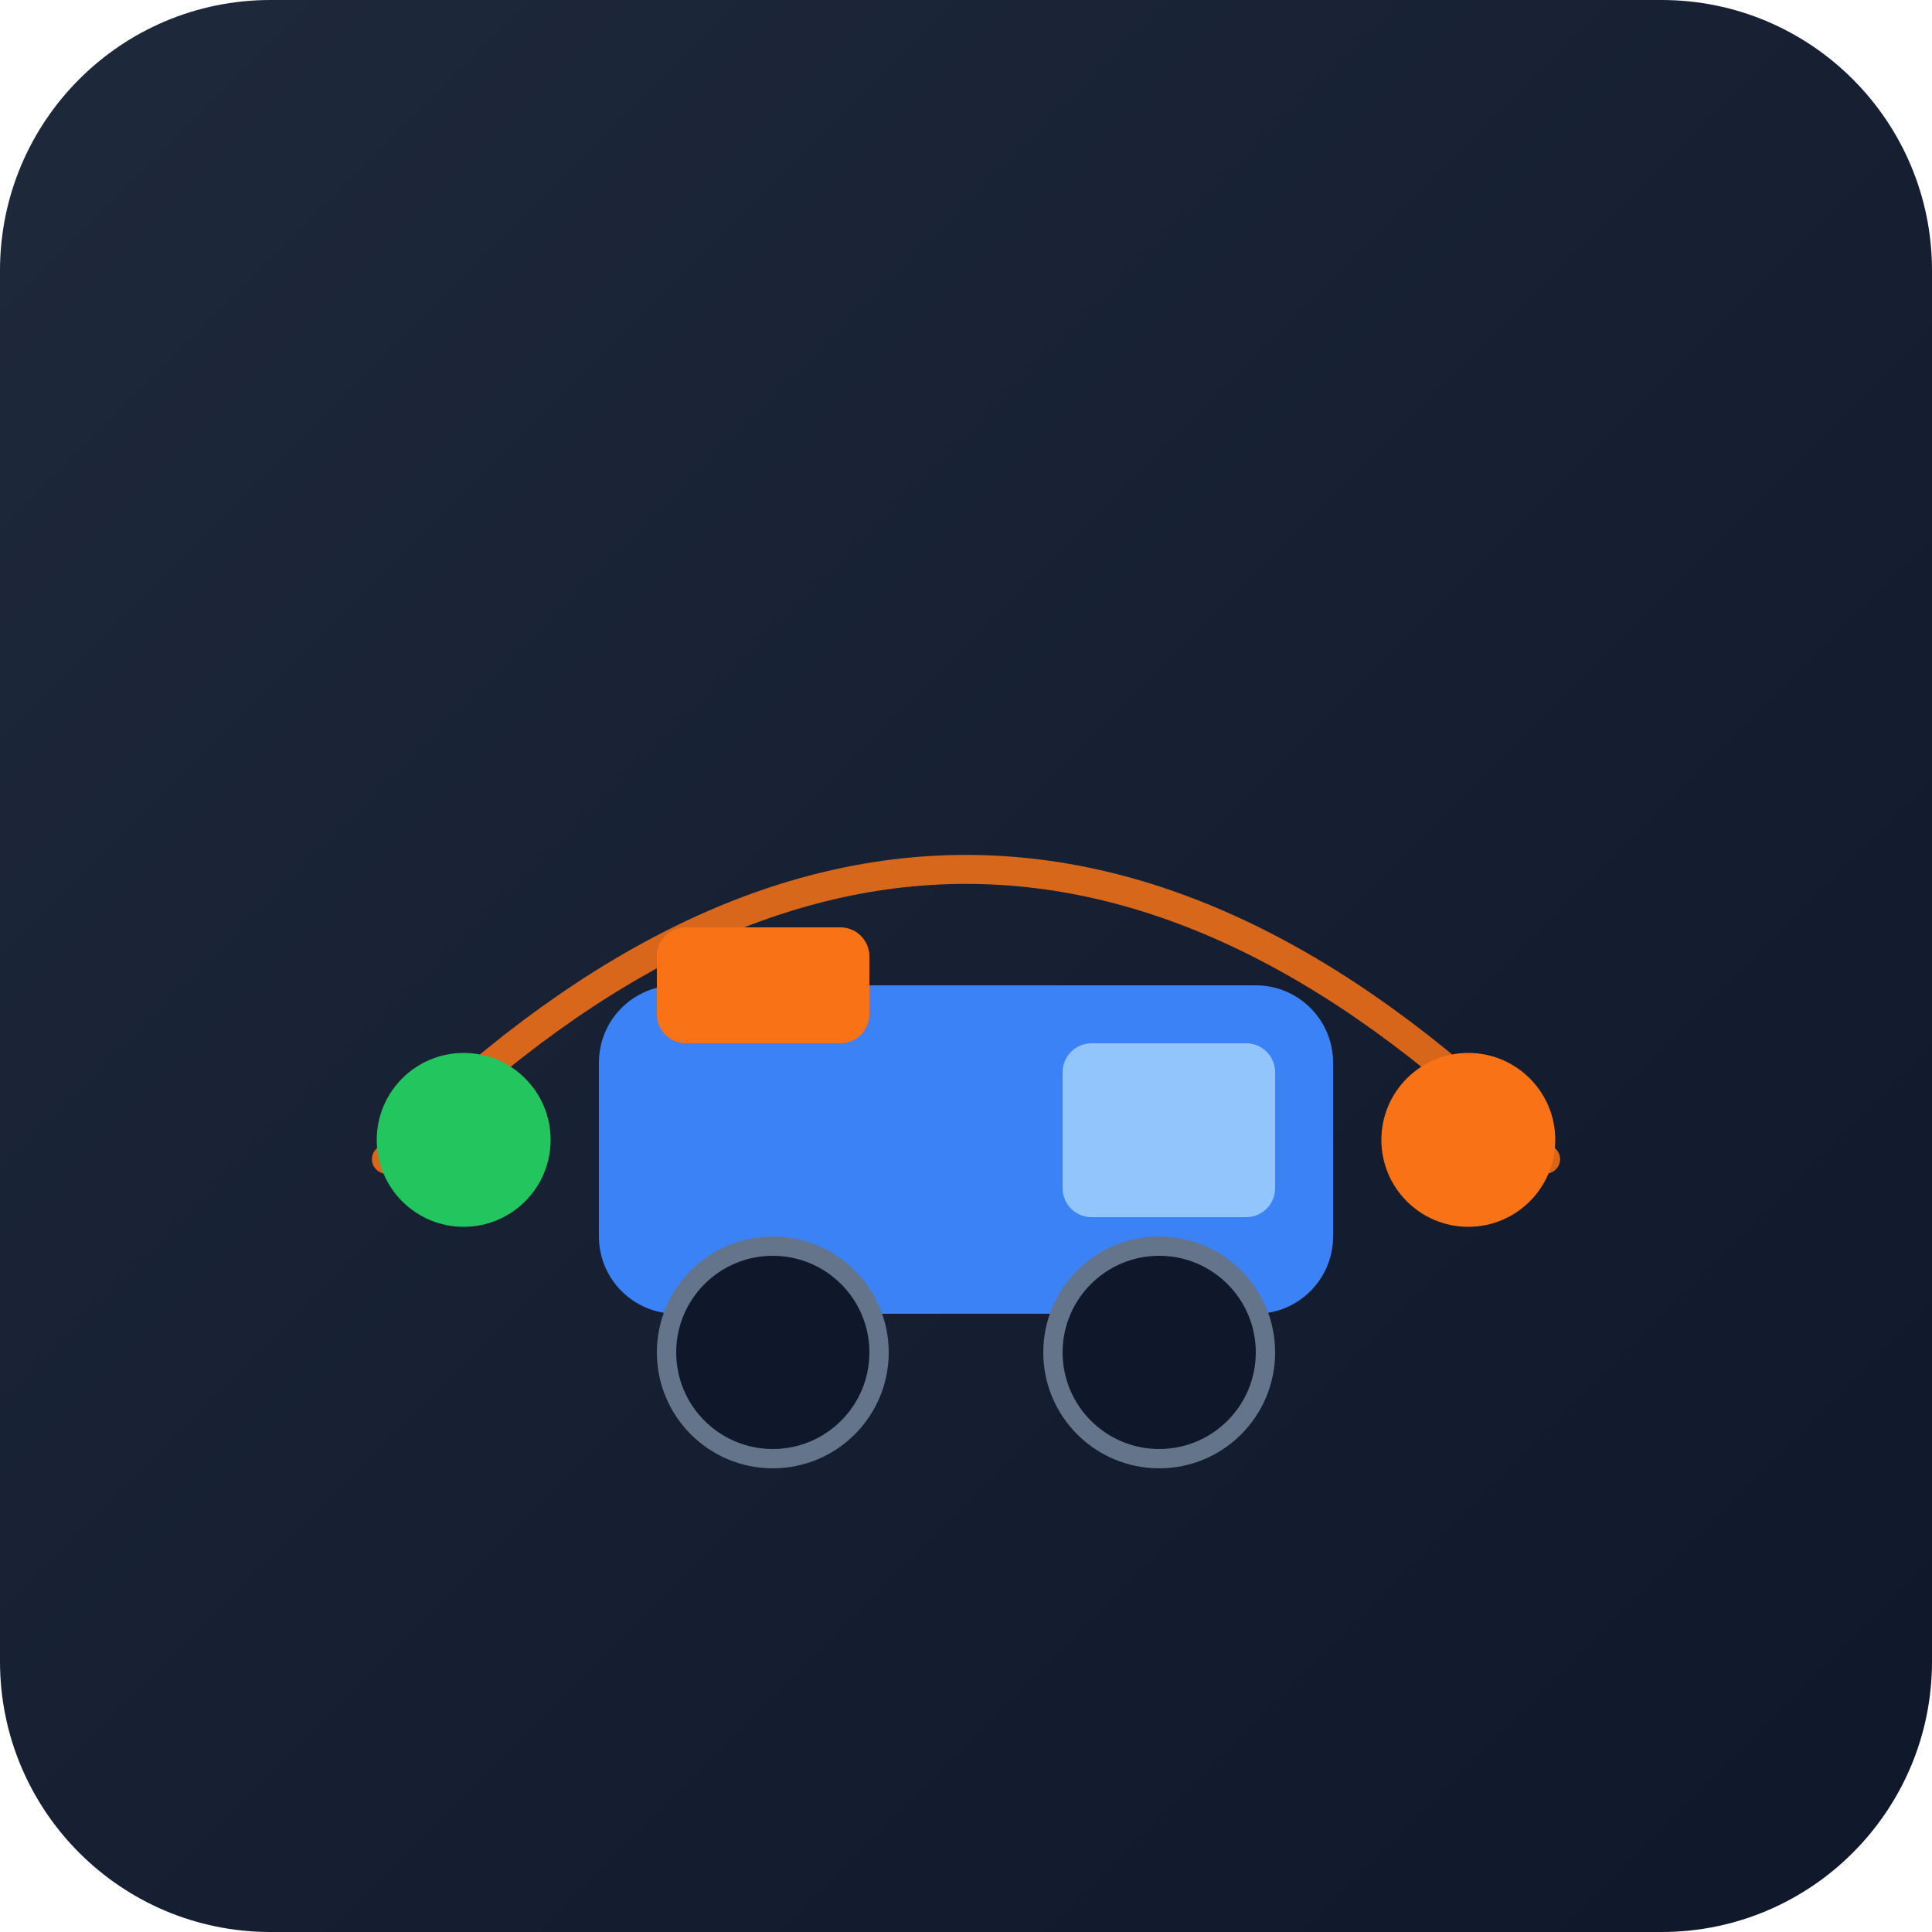
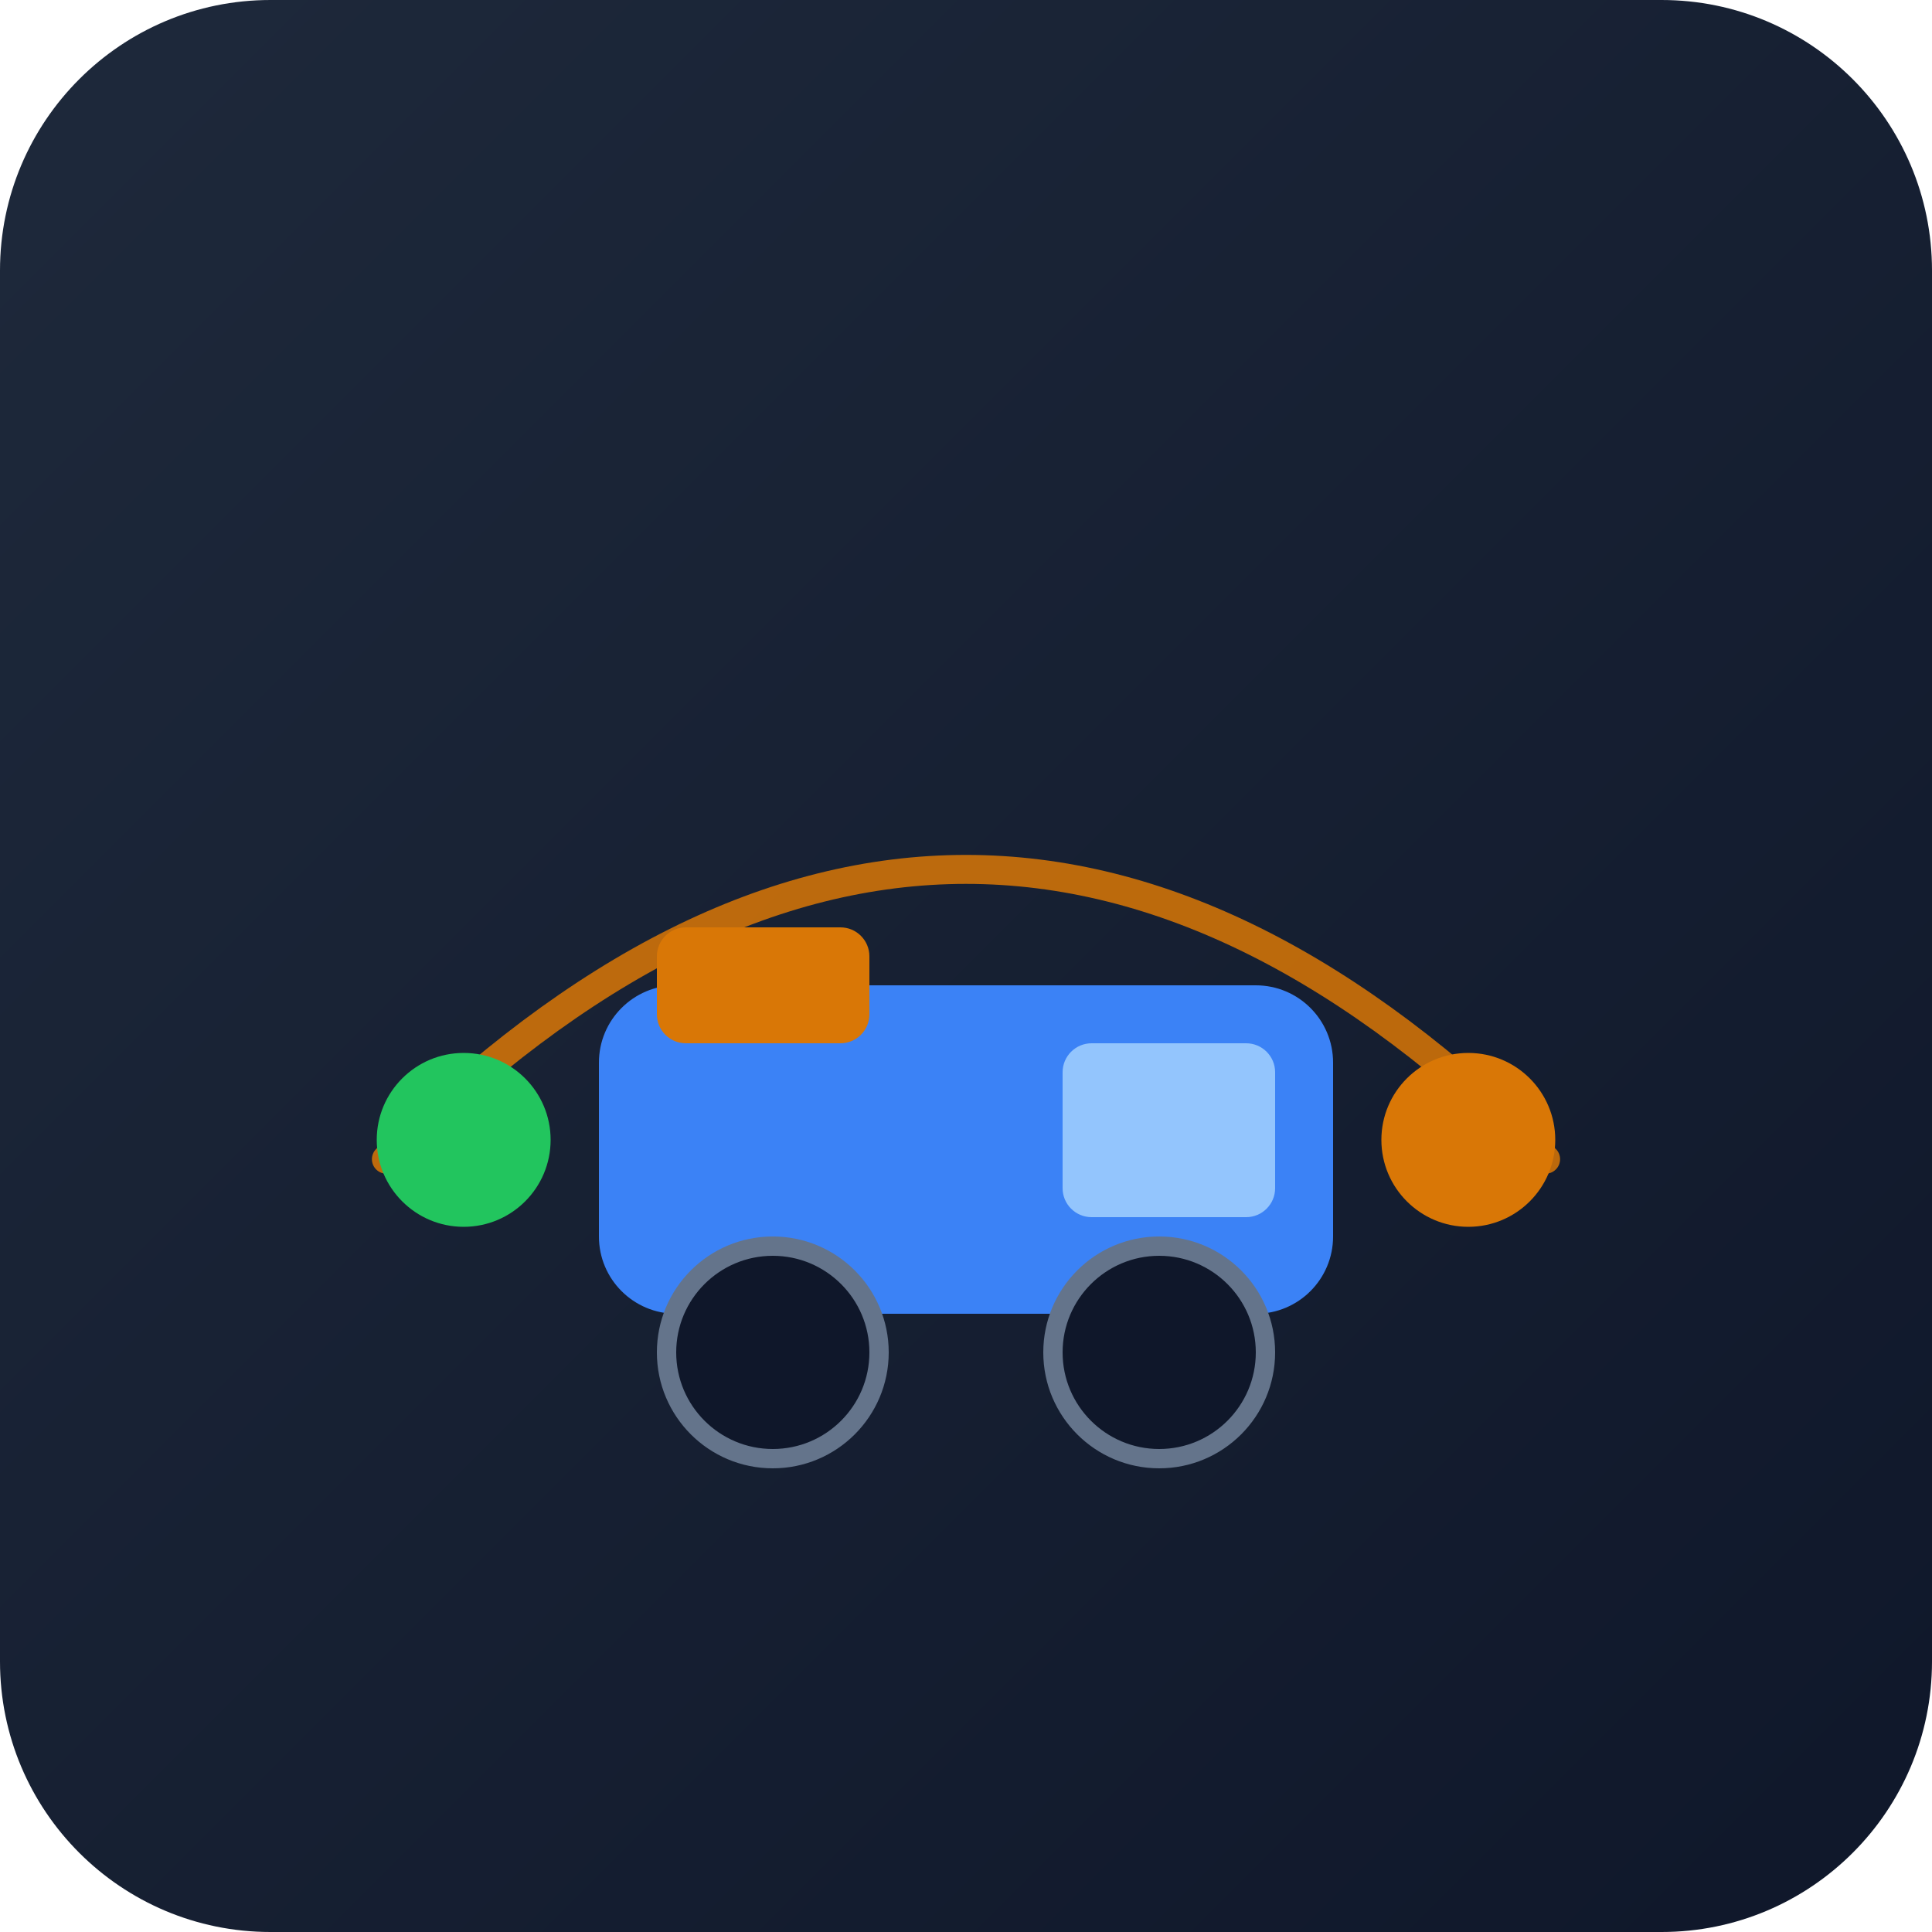
<svg xmlns="http://www.w3.org/2000/svg" viewBox="0 0 200 200" fill="none" aria-hidden="true">
  <defs>
    <linearGradient id="psc-bg" x1="0%" y1="0%" x2="100%" y2="100%">
      <stop offset="0%" style="stop-color:#1e293b" />
      <stop offset="100%" style="stop-color:#0f172a" />
    </linearGradient>
  </defs>
  <rect width="200" height="200" rx="28" fill="url(#psc-bg)" />
-   <path d="M40 120 Q100 60 160 120" stroke="#f97316" stroke-width="3" stroke-linecap="round" fill="none" opacity="0.85" />
+   <path d="M40 120 Q100 60 160 120" stroke="#d97706" stroke-width="3" stroke-linecap="round" fill="none" opacity="0.85" />
  <circle cx="48" cy="118" r="9" fill="#22c55e" />
-   <circle cx="152" cy="118" r="9" fill="#f97316" />
+   <circle cx="152" cy="118" r="9" fill="#d97706" />
  <g transform="translate(62 88)">
    <rect x="0" y="14" width="76" height="34" rx="8" fill="#3b82f6" />
    <rect x="48" y="20" width="22" height="18" rx="3" fill="#93c5fd" />
    <circle cx="18" cy="52" r="11" fill="#0f172a" stroke="#64748b" stroke-width="2" />
    <circle cx="58" cy="52" r="11" fill="#0f172a" stroke="#64748b" stroke-width="2" />
-     <rect x="6" y="8" width="22" height="12" rx="3" fill="#f97316" />
+     <rect x="6" y="8" width="22" height="12" rx="3" fill="#d97706" />
  </g>
</svg>
